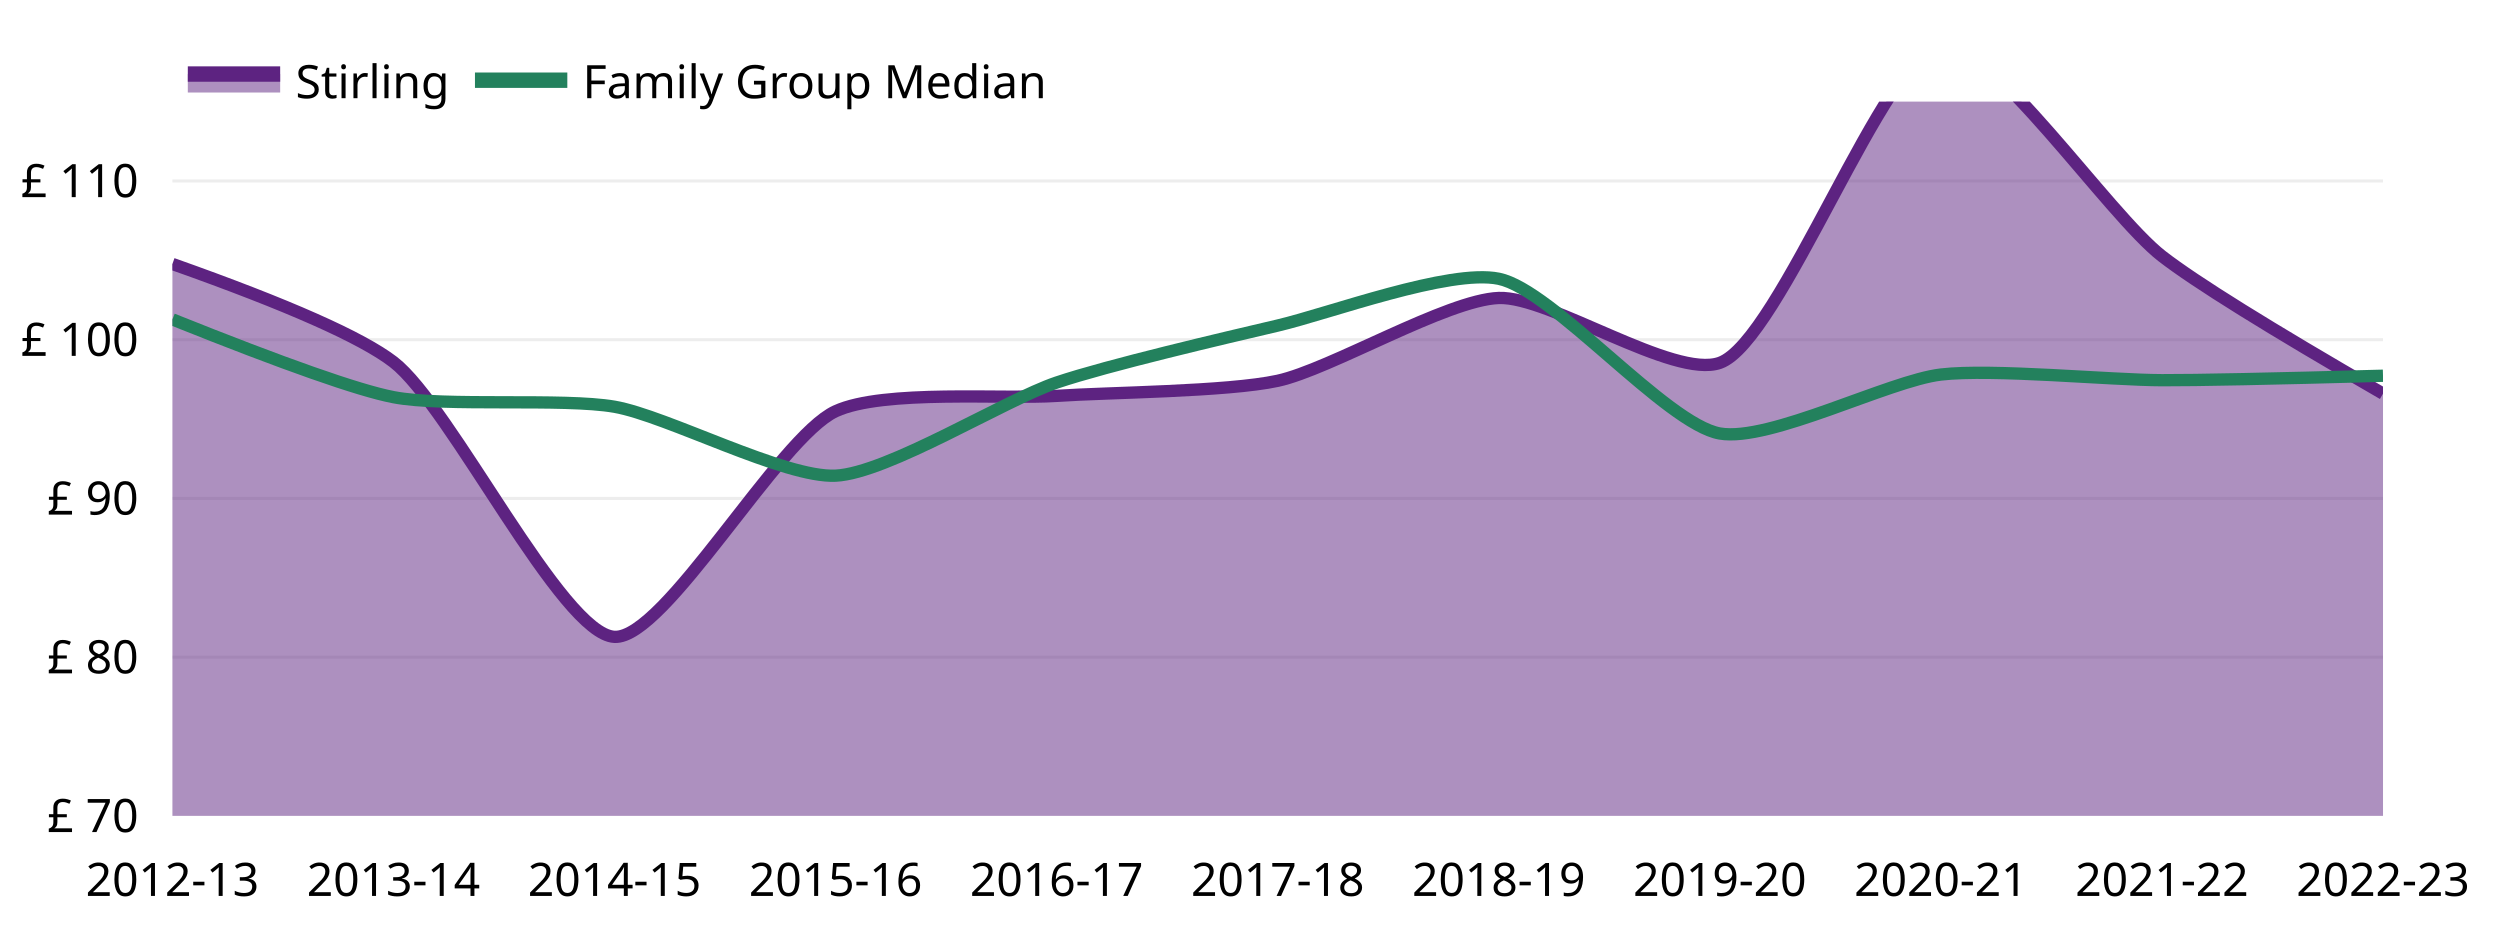
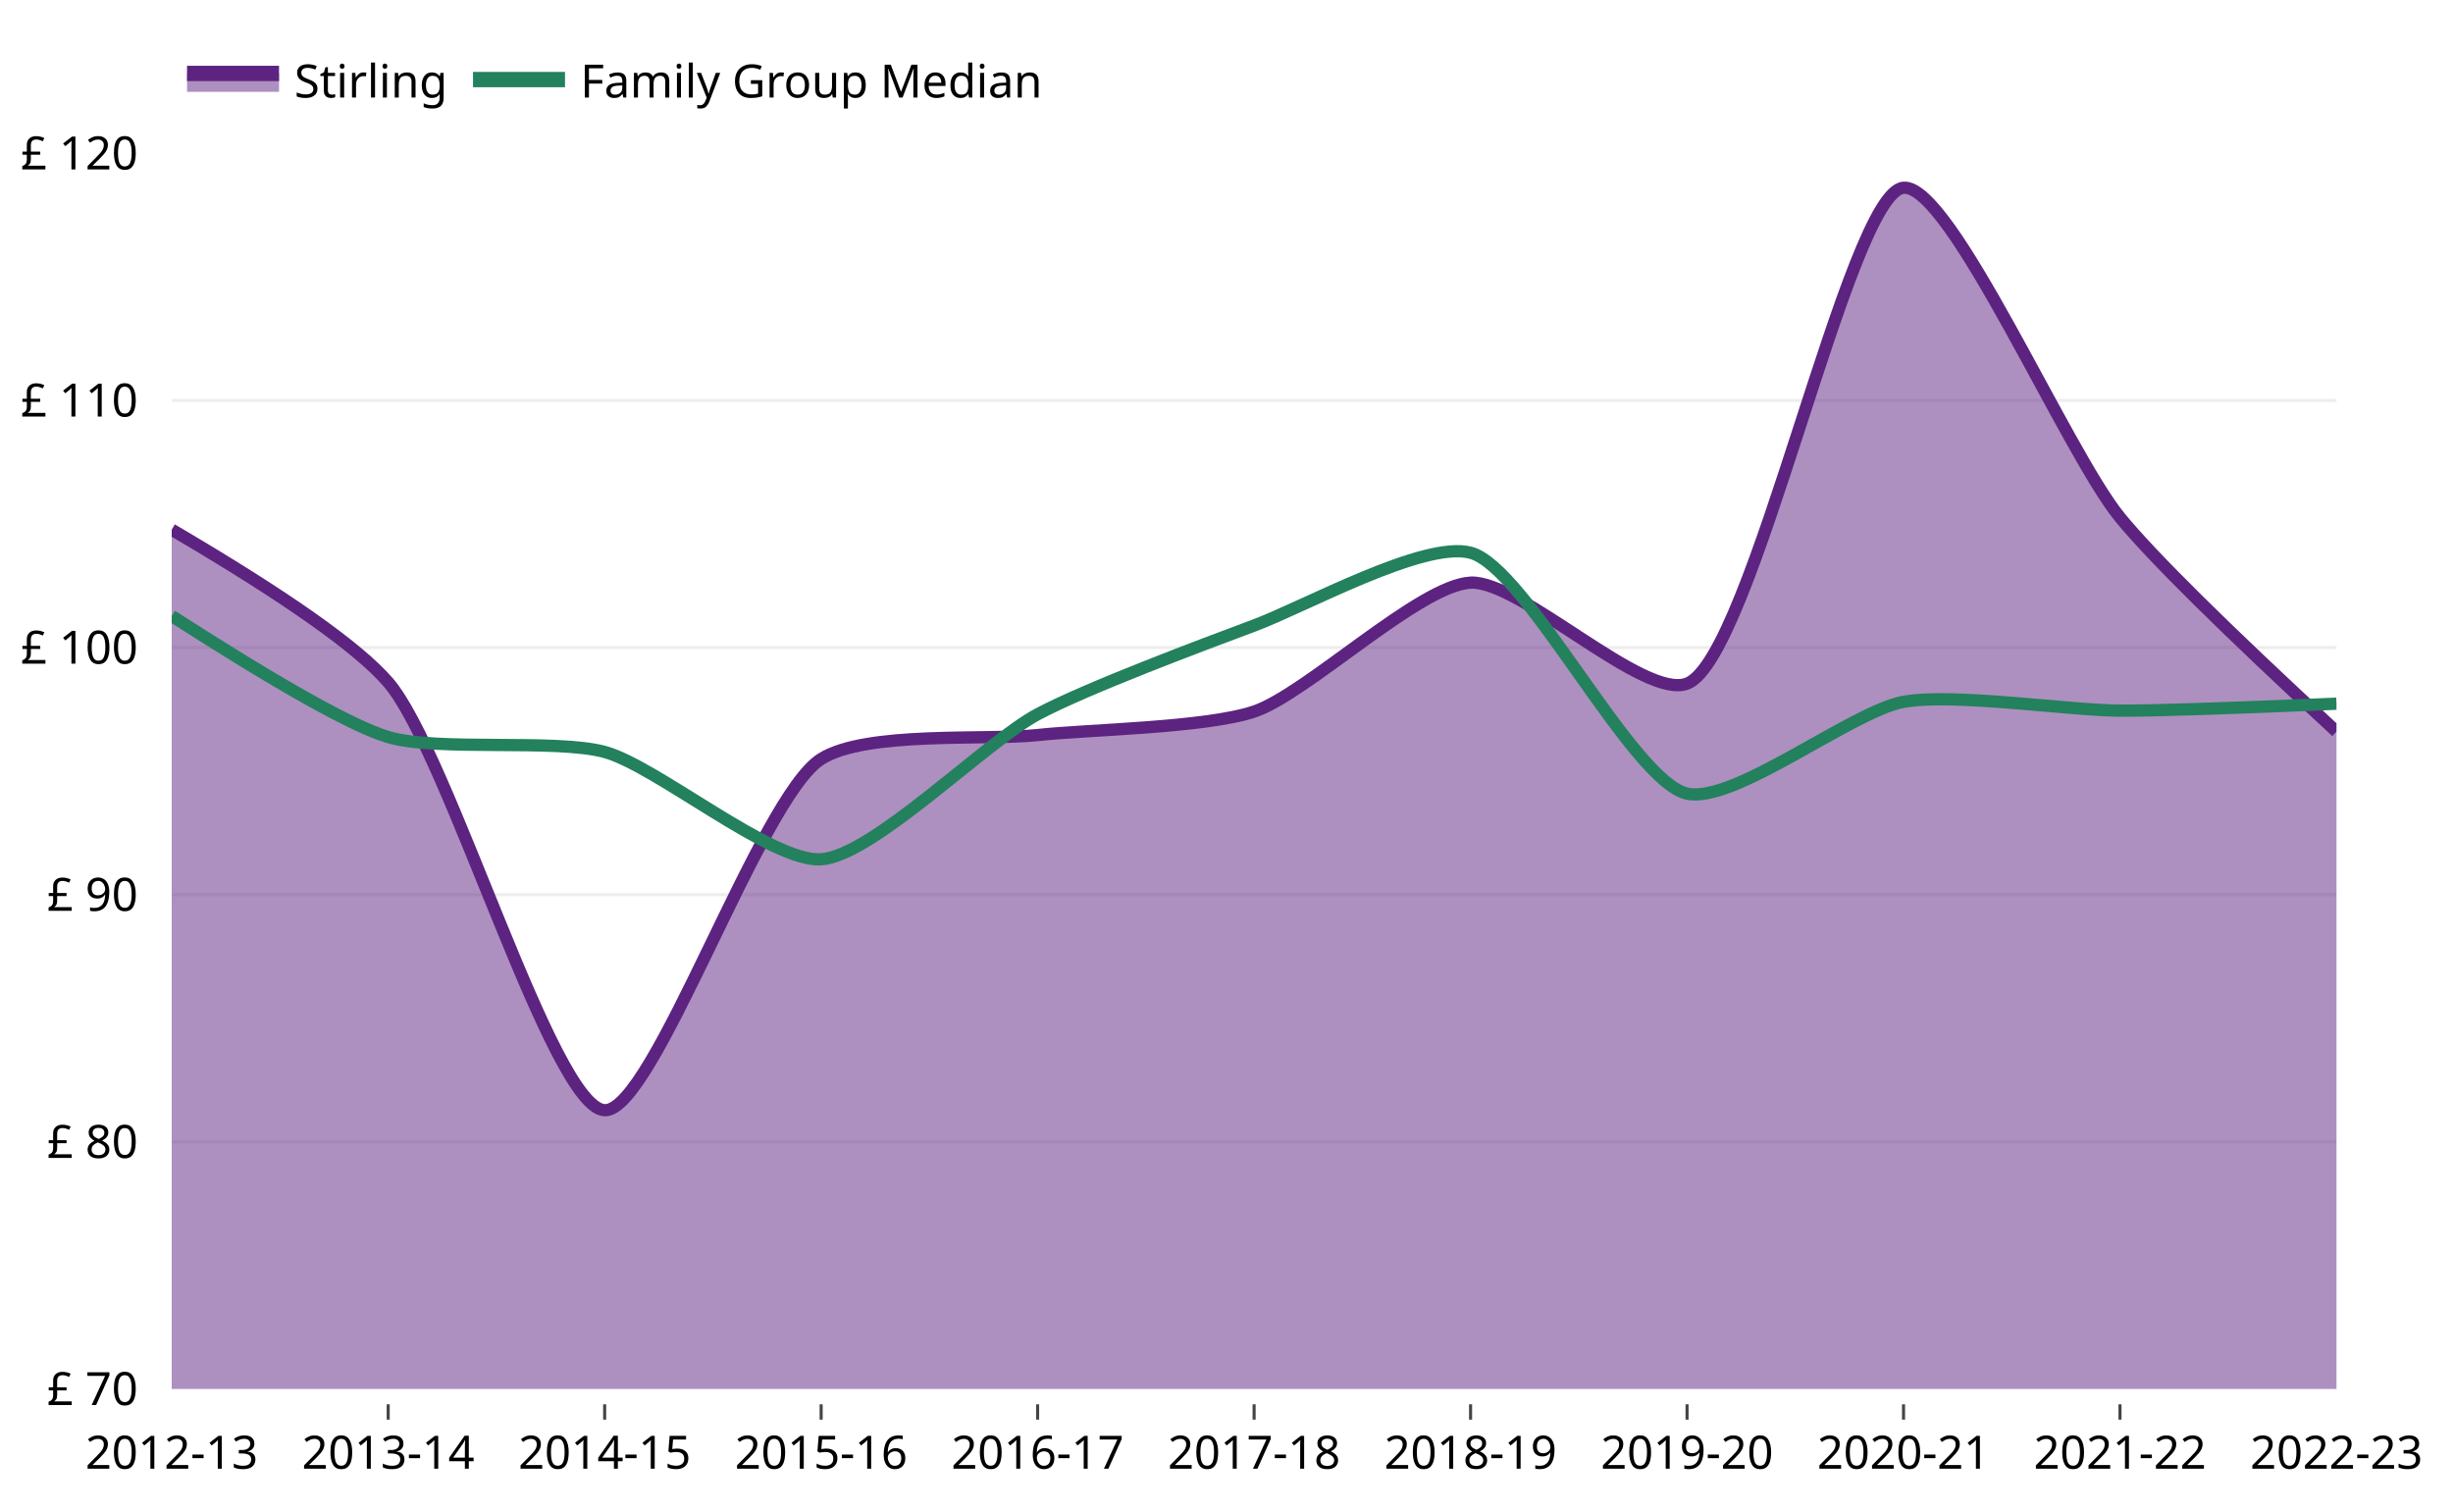
- <svg xmlns="http://www.w3.org/2000/svg" class="main-svg" width="812" height="305" style="" viewBox="0 0 812 305">
-   <rect x="0" y="0" width="812" height="305" style="fill: rgb(255, 255, 255); fill-opacity: 1;" />
-   <defs id="defs-98c68b">
+ <svg xmlns="http://www.w3.org/2000/svg" class="main-svg" width="800" height="493" style="" viewBox="0 0 800 493">
+   <rect x="0" y="0" width="800" height="493" style="fill: rgb(255, 255, 255); fill-opacity: 1;" />
+   <defs id="defs-c3bc7b">
    <g class="clips">
-       <clipPath id="clip98c68bxyplot" class="plotclip">
-         <rect width="718" height="232" />
-       </clipPath>
-       <clipPath class="axesclip" id="clip98c68bx">
-         <rect x="56" y="0" width="718" height="305" />
-       </clipPath>
-       <clipPath class="axesclip" id="clip98c68by">
-         <rect x="0" y="33" width="812" height="232" />
-       </clipPath>
-       <clipPath class="axesclip" id="clip98c68bxy">
-         <rect x="56" y="33" width="718" height="232" />
+       <clipPath id="clipc3bc7bxyplot" class="plotclip">
+         <rect width="706" height="403" />
+       </clipPath>
+       <clipPath class="axesclip" id="clipc3bc7bx">
+         <rect x="56" y="0" width="706" height="493" />
+       </clipPath>
+       <clipPath class="axesclip" id="clipc3bc7by">
+         <rect x="0" y="50" width="800" height="403" />
+       </clipPath>
+       <clipPath class="axesclip" id="clipc3bc7bxy">
+         <rect x="56" y="50" width="706" height="403" />
      </clipPath>
    </g>
    <g class="gradients" />
    <g class="patterns" />
  </defs>
  <g class="bglayer">
-     <rect class="bg" x="46" y="23" width="738" height="252" style="fill: rgb(0, 0, 0); fill-opacity: 0; stroke-width: 0;" />
+     <rect class="bg" x="46" y="40" width="726" height="423" style="fill: rgb(0, 0, 0); fill-opacity: 0; stroke-width: 0;" />
  </g>
  <g class="layer-below">
    <g class="imagelayer" />
    <g class="shapelayer" />
  </g>
  <g class="cartesianlayer">
    <g class="subplot xy">
      <g class="layer-subplot">
        <g class="shapelayer" />
        <g class="imagelayer" />
      </g>
      <g class="minor-gridlayer">
        <g class="x" />
        <g class="y" />
      </g>
      <g class="gridlayer">
        <g class="x">
-           <path class="xgrid crisp" transform="translate(127.8,0)" d="M0,33v232" style="stroke: rgb(255, 255, 255); stroke-opacity: 1; stroke-width: 1px;" />
-           <path class="xgrid crisp" transform="translate(199.6,0)" d="M0,33v232" style="stroke: rgb(255, 255, 255); stroke-opacity: 1; stroke-width: 1px;" />
-           <path class="xgrid crisp" transform="translate(271.4,0)" d="M0,33v232" style="stroke: rgb(255, 255, 255); stroke-opacity: 1; stroke-width: 1px;" />
-           <path class="xgrid crisp" transform="translate(343.2,0)" d="M0,33v232" style="stroke: rgb(255, 255, 255); stroke-opacity: 1; stroke-width: 1px;" />
-           <path class="xgrid crisp" transform="translate(415,0)" d="M0,33v232" style="stroke: rgb(255, 255, 255); stroke-opacity: 1; stroke-width: 1px;" />
-           <path class="xgrid crisp" transform="translate(486.8,0)" d="M0,33v232" style="stroke: rgb(255, 255, 255); stroke-opacity: 1; stroke-width: 1px;" />
-           <path class="xgrid crisp" transform="translate(558.6,0)" d="M0,33v232" style="stroke: rgb(255, 255, 255); stroke-opacity: 1; stroke-width: 1px;" />
-           <path class="xgrid crisp" transform="translate(630.4,0)" d="M0,33v232" style="stroke: rgb(255, 255, 255); stroke-opacity: 1; stroke-width: 1px;" />
-           <path class="xgrid crisp" transform="translate(702.2,0)" d="M0,33v232" style="stroke: rgb(255, 255, 255); stroke-opacity: 1; stroke-width: 1px;" />
+           <path class="xgrid crisp" transform="translate(126.6,0)" d="M0,50v403" style="stroke: rgb(255, 255, 255); stroke-opacity: 1; stroke-width: 1px;" />
+           <path class="xgrid crisp" transform="translate(197.2,0)" d="M0,50v403" style="stroke: rgb(255, 255, 255); stroke-opacity: 1; stroke-width: 1px;" />
+           <path class="xgrid crisp" transform="translate(267.8,0)" d="M0,50v403" style="stroke: rgb(255, 255, 255); stroke-opacity: 1; stroke-width: 1px;" />
+           <path class="xgrid crisp" transform="translate(338.4,0)" d="M0,50v403" style="stroke: rgb(255, 255, 255); stroke-opacity: 1; stroke-width: 1px;" />
+           <path class="xgrid crisp" transform="translate(409,0)" d="M0,50v403" style="stroke: rgb(255, 255, 255); stroke-opacity: 1; stroke-width: 1px;" />
+           <path class="xgrid crisp" transform="translate(479.6,0)" d="M0,50v403" style="stroke: rgb(255, 255, 255); stroke-opacity: 1; stroke-width: 1px;" />
+           <path class="xgrid crisp" transform="translate(550.2,0)" d="M0,50v403" style="stroke: rgb(255, 255, 255); stroke-opacity: 1; stroke-width: 1px;" />
+           <path class="xgrid crisp" transform="translate(620.8,0)" d="M0,50v403" style="stroke: rgb(255, 255, 255); stroke-opacity: 1; stroke-width: 1px;" />
+           <path class="xgrid crisp" transform="translate(691.4,0)" d="M0,50v403" style="stroke: rgb(255, 255, 255); stroke-opacity: 1; stroke-width: 1px;" />
        </g>
        <g class="y">
-           <path class="ygrid crisp" transform="translate(0,213.44)" d="M56,0h718" style="stroke: rgb(237, 237, 237); stroke-opacity: 1; stroke-width: 1px;" />
-           <path class="ygrid crisp" transform="translate(0,161.89)" d="M56,0h718" style="stroke: rgb(237, 237, 237); stroke-opacity: 1; stroke-width: 1px;" />
-           <path class="ygrid crisp" transform="translate(0,110.33)" d="M56,0h718" style="stroke: rgb(237, 237, 237); stroke-opacity: 1; stroke-width: 1px;" />
-           <path class="ygrid crisp" transform="translate(0,58.78)" d="M56,0h718" style="stroke: rgb(237, 237, 237); stroke-opacity: 1; stroke-width: 1px;" />
+           <path class="ygrid crisp" transform="translate(0,372.4)" d="M56,0h706" style="stroke: rgb(237, 237, 237); stroke-opacity: 1; stroke-width: 1px;" />
+           <path class="ygrid crisp" transform="translate(0,291.8)" d="M56,0h706" style="stroke: rgb(237, 237, 237); stroke-opacity: 1; stroke-width: 1px;" />
+           <path class="ygrid crisp" transform="translate(0,211.2)" d="M56,0h706" style="stroke: rgb(237, 237, 237); stroke-opacity: 1; stroke-width: 1px;" />
+           <path class="ygrid crisp" transform="translate(0,130.6)" d="M56,0h706" style="stroke: rgb(237, 237, 237); stroke-opacity: 1; stroke-width: 1px;" />
        </g>
      </g>
      <g class="zerolinelayer" />
      <path class="xlines-below" />
      <path class="ylines-below" />
      <g class="overlines-below" />
      <g class="xaxislayer-below" />
      <g class="yaxislayer-below" />
      <g class="overaxes-below" />
-       <g class="plot" transform="translate(56,33)" clip-path="url(#clip98c68bxyplot)">
+       <g class="plot" transform="translate(56,50)" clip-path="url(#clipc3bc7bxyplot)">
        <g class="scatterlayer mlayer">
-           <g class="trace scatter trace7b2d73" style="stroke-miterlimit: 2;">
+           <g class="trace scatter trace0eaaca" style="stroke-miterlimit: 2;">
            <g class="fills">
              <g>
-                 <path class="js-fill" d="M718,592.89L0,592.89L0,52.73Q56.35,72.69 71.8,84.57C90.46,98.91 126.36,173.01 143.6,173.85C159.92,174.65 196.88,109.12 215.4,100.57C230.91,93.41 270.45,96.73 287.2,95.58C303.95,94.43 342.5,94.25 359,90.68C376.03,86.99 413.94,64.4 430.8,63.78C447.45,63.17 487.52,90.17 502.6,84.85C522.17,77.94 556.53,-16.8 574.4,-18.59C590.28,-20.18 628.71,36.61 646.2,50.19Q662.33,62.71 718,94.86" style="fill: rgb(93, 35, 129); fill-opacity: 0.5; stroke-width: 0;" />
+                 <path class="js-fill" d="M706,967.2L0,967.2L0,122.74Q55.93,155.53 70.6,172.51C90.34,195.36 124.06,311.36 141.2,312.08C157.1,312.75 191.74,210.23 211.8,197.53C226.38,188.3 265.93,191.53 282.4,189.73C298.87,187.93 337.09,187.39 353,182.07C370.12,176.35 406.9,140.86 423.6,140.02C439.86,139.2 479.93,178.34 494.2,172.95C515.67,164.83 546.81,12.76 564.8,11.23C580.16,9.93 617.72,97.15 635.4,118.76Q650.94,137.74 706,188.6" style="fill: rgb(93, 35, 129); fill-opacity: 0.5; stroke-width: 0;" />
              </g>
            </g>
            <g class="errorbars" />
            <g class="lines">
-               <path class="js-line" d="M0,52.73Q56.35,72.69 71.8,84.57C90.46,98.91 126.36,173.01 143.6,173.85C159.92,174.65 196.88,109.12 215.4,100.57C230.91,93.41 270.45,96.73 287.2,95.58C303.95,94.43 342.5,94.25 359,90.68C376.03,86.99 413.94,64.4 430.8,63.78C447.45,63.17 487.52,90.17 502.6,84.85C522.17,77.94 556.53,-16.8 574.4,-18.59C590.28,-20.18 628.71,36.61 646.2,50.19Q662.33,62.71 718,94.86" style="vector-effect: none; fill: none; stroke: rgb(93, 35, 129); stroke-opacity: 1; stroke-width: 4px; opacity: 1;" />
+               <path class="js-line" d="M0,122.74Q55.93,155.53 70.6,172.51C90.34,195.36 124.06,311.36 141.2,312.08C157.1,312.75 191.74,210.23 211.8,197.53C226.38,188.3 265.93,191.53 282.4,189.73C298.87,187.93 337.09,187.39 353,182.07C370.12,176.35 406.9,140.86 423.6,140.02C439.86,139.2 479.93,178.34 494.2,172.95C515.67,164.83 546.81,12.76 564.8,11.23C580.16,9.93 617.72,97.15 635.4,118.76Q650.94,137.74 706,188.6" style="vector-effect: none; fill: none; stroke: rgb(93, 35, 129); stroke-opacity: 1; stroke-width: 4px; opacity: 1;" />
            </g>
            <g class="points" />
            <g class="text" />
          </g>
-           <g class="trace scatter trace0b6c0b" style="stroke-miterlimit: 2; opacity: 1;">
+           <g class="trace scatter trace2d0f34" style="stroke-miterlimit: 2; opacity: 1;">
            <g class="fills" />
            <g class="errorbars" />
            <g class="lines">
-               <path class="js-line" d="M0,70.74Q54.8,92.72 71.8,96C88.32,99.19 127.03,96.22 143.6,99.11C160.55,102.07 198.79,122.3 215.4,121.5C232.3,120.68 270.23,96.98 287.2,91.25C303.75,85.66 342.2,76.68 359,72.74C375.71,68.82 414.73,54.26 430.8,57.54C448.37,61.12 485.1,104.7 502.6,107.8C518.72,110.65 557.5,90.64 574.4,88.65C591.01,86.69 629.45,90.44 646.2,90.49Q662.95,90.54 718,89.04" style="vector-effect: none; fill: none; stroke: rgb(35, 129, 93); stroke-opacity: 1; stroke-width: 4px; opacity: 1;" />
+               <path class="js-line" d="M0,150.89Q53.54,185.3 70.6,190.38C86.56,195.13 125.15,190.89 141.2,195.24C158.14,199.83 195.63,231.3 211.8,230.25C228.6,229.16 265.46,191.98 282.4,182.95C298.45,174.39 336.43,160.19 353,154.01C369.38,147.91 408.33,126.25 423.6,130.26C441.78,135.04 476.18,204.82 494.2,208.83C509.55,212.25 547.98,181.96 564.8,178.9C580.95,175.96 618.93,181.7 635.4,181.77Q651.87,181.84 706,179.5" style="vector-effect: none; fill: none; stroke: rgb(35, 129, 93); stroke-opacity: 1; stroke-width: 4px; opacity: 1;" />
            </g>
            <g class="points" />
            <g class="text" />
          </g>
        </g>
      </g>
      <g class="overplot" />
-       <path class="xlines-above crisp" d="M0,0" style="fill: none;" />
+       <path class="xlines-above crisp" d="" style="fill: none; stroke-width: 1px; stroke: rgb(0, 0, 0); stroke-opacity: 0;" />
      <path class="ylines-above crisp" d="M0,0" style="fill: none;" />
      <g class="overlines-above" />
      <g class="xaxislayer-above">
-         <g class="xtick">
-           <text text-anchor="middle" x="0" y="291" transform="translate(56,0)" style="font-family: 'Segoe UI Semibold'; font-size: 15px; fill: rgb(0, 0, 0); fill-opacity: 1; white-space: pre; opacity: 1;">2012-13</text>
-         </g>
-         <g class="xtick">
-           <text text-anchor="middle" x="0" y="291" transform="translate(127.8,0)" style="font-family: 'Segoe UI Semibold'; font-size: 15px; fill: rgb(0, 0, 0); fill-opacity: 1; white-space: pre; opacity: 1;">2013-14</text>
-         </g>
-         <g class="xtick">
-           <text text-anchor="middle" x="0" y="291" transform="translate(199.6,0)" style="font-family: 'Segoe UI Semibold'; font-size: 15px; fill: rgb(0, 0, 0); fill-opacity: 1; white-space: pre; opacity: 1;">2014-15</text>
-         </g>
-         <g class="xtick">
-           <text text-anchor="middle" x="0" y="291" transform="translate(271.4,0)" style="font-family: 'Segoe UI Semibold'; font-size: 15px; fill: rgb(0, 0, 0); fill-opacity: 1; white-space: pre; opacity: 1;">2015-16</text>
-         </g>
-         <g class="xtick">
-           <text text-anchor="middle" x="0" y="291" transform="translate(343.2,0)" style="font-family: 'Segoe UI Semibold'; font-size: 15px; fill: rgb(0, 0, 0); fill-opacity: 1; white-space: pre; opacity: 1;">2016-17</text>
-         </g>
-         <g class="xtick">
-           <text text-anchor="middle" x="0" y="291" transform="translate(415,0)" style="font-family: 'Segoe UI Semibold'; font-size: 15px; fill: rgb(0, 0, 0); fill-opacity: 1; white-space: pre; opacity: 1;">2017-18</text>
-         </g>
-         <g class="xtick">
-           <text text-anchor="middle" x="0" y="291" transform="translate(486.8,0)" style="font-family: 'Segoe UI Semibold'; font-size: 15px; fill: rgb(0, 0, 0); fill-opacity: 1; white-space: pre; opacity: 1;">2018-19</text>
-         </g>
-         <g class="xtick">
-           <text text-anchor="middle" x="0" y="291" transform="translate(558.6,0)" style="font-family: 'Segoe UI Semibold'; font-size: 15px; fill: rgb(0, 0, 0); fill-opacity: 1; white-space: pre; opacity: 1;">2019-20</text>
-         </g>
-         <g class="xtick">
-           <text text-anchor="middle" x="0" y="291" transform="translate(630.4,0)" style="font-family: 'Segoe UI Semibold'; font-size: 15px; fill: rgb(0, 0, 0); fill-opacity: 1; white-space: pre; opacity: 1;">2020-21</text>
-         </g>
-         <g class="xtick">
-           <text text-anchor="middle" x="0" y="291" transform="translate(702.2,0)" style="font-family: 'Segoe UI Semibold'; font-size: 15px; fill: rgb(0, 0, 0); fill-opacity: 1; white-space: pre; opacity: 1;">2021-22</text>
-         </g>
-         <g class="xtick">
-           <text text-anchor="middle" x="0" y="291" transform="translate(774,0)" style="font-family: 'Segoe UI Semibold'; font-size: 15px; fill: rgb(0, 0, 0); fill-opacity: 1; white-space: pre; opacity: 1;">2022-23</text>
+         <path class="xtick ticks crisp" d="M0,463v-5" transform="translate(126.6,0)" style="stroke: rgb(68, 68, 68); stroke-opacity: 1; stroke-width: 1px;" />
+         <path class="xtick ticks crisp" d="M0,463v-5" transform="translate(197.2,0)" style="stroke: rgb(68, 68, 68); stroke-opacity: 1; stroke-width: 1px;" />
+         <path class="xtick ticks crisp" d="M0,463v-5" transform="translate(267.8,0)" style="stroke: rgb(68, 68, 68); stroke-opacity: 1; stroke-width: 1px;" />
+         <path class="xtick ticks crisp" d="M0,463v-5" transform="translate(338.4,0)" style="stroke: rgb(68, 68, 68); stroke-opacity: 1; stroke-width: 1px;" />
+         <path class="xtick ticks crisp" d="M0,463v-5" transform="translate(409,0)" style="stroke: rgb(68, 68, 68); stroke-opacity: 1; stroke-width: 1px;" />
+         <path class="xtick ticks crisp" d="M0,463v-5" transform="translate(479.6,0)" style="stroke: rgb(68, 68, 68); stroke-opacity: 1; stroke-width: 1px;" />
+         <path class="xtick ticks crisp" d="M0,463v-5" transform="translate(550.2,0)" style="stroke: rgb(68, 68, 68); stroke-opacity: 1; stroke-width: 1px;" />
+         <path class="xtick ticks crisp" d="M0,463v-5" transform="translate(620.8,0)" style="stroke: rgb(68, 68, 68); stroke-opacity: 1; stroke-width: 1px;" />
+         <path class="xtick ticks crisp" d="M0,463v-5" transform="translate(691.4,0)" style="stroke: rgb(68, 68, 68); stroke-opacity: 1; stroke-width: 1px;" />
+         <g class="xtick">
+           <text text-anchor="middle" x="0" y="479" transform="translate(56,0)" style="font-family: 'Segoe UI Semibold'; font-size: 15px; fill: rgb(0, 0, 0); fill-opacity: 1; white-space: pre; opacity: 1;">2012-13</text>
+         </g>
+         <g class="xtick">
+           <text text-anchor="middle" x="0" y="479" transform="translate(126.6,0)" style="font-family: 'Segoe UI Semibold'; font-size: 15px; fill: rgb(0, 0, 0); fill-opacity: 1; white-space: pre; opacity: 1;">2013-14</text>
+         </g>
+         <g class="xtick">
+           <text text-anchor="middle" x="0" y="479" transform="translate(197.2,0)" style="font-family: 'Segoe UI Semibold'; font-size: 15px; fill: rgb(0, 0, 0); fill-opacity: 1; white-space: pre; opacity: 1;">2014-15</text>
+         </g>
+         <g class="xtick">
+           <text text-anchor="middle" x="0" y="479" transform="translate(267.8,0)" style="font-family: 'Segoe UI Semibold'; font-size: 15px; fill: rgb(0, 0, 0); fill-opacity: 1; white-space: pre; opacity: 1;">2015-16</text>
+         </g>
+         <g class="xtick">
+           <text text-anchor="middle" x="0" y="479" transform="translate(338.4,0)" style="font-family: 'Segoe UI Semibold'; font-size: 15px; fill: rgb(0, 0, 0); fill-opacity: 1; white-space: pre; opacity: 1;">2016-17</text>
+         </g>
+         <g class="xtick">
+           <text text-anchor="middle" x="0" y="479" transform="translate(409,0)" style="font-family: 'Segoe UI Semibold'; font-size: 15px; fill: rgb(0, 0, 0); fill-opacity: 1; white-space: pre; opacity: 1;">2017-18</text>
+         </g>
+         <g class="xtick">
+           <text text-anchor="middle" x="0" y="479" transform="translate(479.6,0)" style="font-family: 'Segoe UI Semibold'; font-size: 15px; fill: rgb(0, 0, 0); fill-opacity: 1; white-space: pre; opacity: 1;">2018-19</text>
+         </g>
+         <g class="xtick">
+           <text text-anchor="middle" x="0" y="479" transform="translate(550.2,0)" style="font-family: 'Segoe UI Semibold'; font-size: 15px; fill: rgb(0, 0, 0); fill-opacity: 1; white-space: pre; opacity: 1;">2019-20</text>
+         </g>
+         <g class="xtick">
+           <text text-anchor="middle" x="0" y="479" transform="translate(620.8,0)" style="font-family: 'Segoe UI Semibold'; font-size: 15px; fill: rgb(0, 0, 0); fill-opacity: 1; white-space: pre; opacity: 1;">2020-21</text>
+         </g>
+         <g class="xtick">
+           <text text-anchor="middle" x="0" y="479" transform="translate(691.4,0)" style="font-family: 'Segoe UI Semibold'; font-size: 15px; fill: rgb(0, 0, 0); fill-opacity: 1; white-space: pre; opacity: 1;">2021-22</text>
+         </g>
+         <g class="xtick">
+           <text text-anchor="middle" x="0" y="479" transform="translate(762,0)" style="font-family: 'Segoe UI Semibold'; font-size: 15px; fill: rgb(0, 0, 0); fill-opacity: 1; white-space: pre; opacity: 1;">2022-23</text>
        </g>
      </g>
      <g class="yaxislayer-above">
        <g class="ytick">
-           <text text-anchor="end" x="45" y="5.25" transform="translate(0,265)" style="font-family: 'Segoe UI Semibold'; font-size: 15px; fill: rgb(0, 0, 0); fill-opacity: 1; white-space: pre; opacity: 1;">£ 70</text>
-         </g>
-         <g class="ytick">
-           <text text-anchor="end" x="45" y="5.25" style="font-family: 'Segoe UI Semibold'; font-size: 15px; fill: rgb(0, 0, 0); fill-opacity: 1; white-space: pre; opacity: 1;" transform="translate(0,213.44)">£ 80</text>
-         </g>
-         <g class="ytick">
-           <text text-anchor="end" x="45" y="5.25" style="font-family: 'Segoe UI Semibold'; font-size: 15px; fill: rgb(0, 0, 0); fill-opacity: 1; white-space: pre; opacity: 1;" transform="translate(0,161.89)">£ 90</text>
-         </g>
-         <g class="ytick">
-           <text text-anchor="end" x="45" y="5.25" style="font-family: 'Segoe UI Semibold'; font-size: 15px; fill: rgb(0, 0, 0); fill-opacity: 1; white-space: pre; opacity: 1;" transform="translate(0,110.33)">£ 100</text>
-         </g>
-         <g class="ytick">
-           <text text-anchor="end" x="45" y="5.25" style="font-family: 'Segoe UI Semibold'; font-size: 15px; fill: rgb(0, 0, 0); fill-opacity: 1; white-space: pre; opacity: 1;" transform="translate(0,58.78)">£ 110</text>
+           <text text-anchor="end" x="45" y="5.25" transform="translate(0,453)" style="font-family: 'Segoe UI Semibold'; font-size: 15px; fill: rgb(0, 0, 0); fill-opacity: 1; white-space: pre; opacity: 1;">£ 70</text>
+         </g>
+         <g class="ytick">
+           <text text-anchor="end" x="45" y="5.25" style="font-family: 'Segoe UI Semibold'; font-size: 15px; fill: rgb(0, 0, 0); fill-opacity: 1; white-space: pre; opacity: 1;" transform="translate(0,372.4)">£ 80</text>
+         </g>
+         <g class="ytick">
+           <text text-anchor="end" x="45" y="5.25" style="font-family: 'Segoe UI Semibold'; font-size: 15px; fill: rgb(0, 0, 0); fill-opacity: 1; white-space: pre; opacity: 1;" transform="translate(0,291.8)">£ 90</text>
+         </g>
+         <g class="ytick">
+           <text text-anchor="end" x="45" y="5.25" style="font-family: 'Segoe UI Semibold'; font-size: 15px; fill: rgb(0, 0, 0); fill-opacity: 1; white-space: pre; opacity: 1;" transform="translate(0,211.2)">£ 100</text>
+         </g>
+         <g class="ytick">
+           <text text-anchor="end" x="45" y="5.25" style="font-family: 'Segoe UI Semibold'; font-size: 15px; fill: rgb(0, 0, 0); fill-opacity: 1; white-space: pre; opacity: 1;" transform="translate(0,130.6)">£ 110</text>
+         </g>
+         <g class="ytick">
+           <text text-anchor="end" x="45" y="5.25" style="font-family: 'Segoe UI Semibold'; font-size: 15px; fill: rgb(0, 0, 0); fill-opacity: 1; white-space: pre; opacity: 1;" transform="translate(0,50)">£ 120</text>
        </g>
      </g>
      <g class="overaxes-above" />
    </g>
  </g>
  <g class="polarlayer" />
  <g class="smithlayer" />
  <g class="ternarylayer" />
  <g class="geolayer" />
  <g class="funnelarealayer" />
  <g class="pielayer" />
  <g class="iciclelayer" />
  <g class="treemaplayer" />
  <g class="sunburstlayer" />
  <g class="glimages" />
-   <defs id="topdefs-98c68b">
+   <defs id="topdefs-c3bc7b">
    <g class="clips" />
-     <clipPath id="legend98c68b">
+     <clipPath id="legendc3bc7b">
      <rect width="285" height="33" x="0" y="0" />
    </clipPath>
  </defs>
  <g class="layer-above">
    <g class="imagelayer" />
    <g class="shapelayer" />
  </g>
  <g class="infolayer">
-     <g class="legend" pointer-events="all" transform="translate(56,9.8)">
+     <g class="legend" pointer-events="all" transform="translate(56,9.7)">
      <rect class="bg" shape-rendering="crispEdges" width="285" height="33" x="0" y="0" style="stroke: rgb(68, 68, 68); stroke-opacity: 1; fill: rgb(0, 0, 0); fill-opacity: 0; stroke-width: 0px;" />
-       <g class="scrollbox" transform="" clip-path="url(#legend98c68b)">
+       <g class="scrollbox" transform="" clip-path="url(#legendc3bc7b)">
        <g class="groups">
          <g class="traces" transform="translate(0,16.25)" style="opacity: 1;">
            <text class="legendtext" text-anchor="start" x="40" y="5.85" style="font-family: 'Segoe UI Semibold'; font-size: 15px; fill: rgb(0, 0, 0); fill-opacity: 1; white-space: pre;">Stirling</text>
            <g class="layers">
              <g class="legendfill">
                <path class="js-fill" d="M5,-2h30v6h-30z" style="stroke-width: 0; fill: rgb(93, 35, 129); fill-opacity: 0.5;" />
              </g>
              <g class="legendlines">
                <path class="js-line" d="M5,-2h30" style="fill: none; stroke: rgb(93, 35, 129); stroke-opacity: 1; stroke-width: 5px;" />
              </g>
              <g class="legendsymbols">
                <g class="legendpoints" />
              </g>
            </g>
            <rect class="legendtoggle" x="0" y="-11.25" width="90.766" height="22.5" style="fill: rgb(0, 0, 0); fill-opacity: 0;" />
          </g>
          <g class="traces" transform="translate(93.26562,16.25)" style="opacity: 1;">
            <text class="legendtext" text-anchor="start" x="40" y="5.85" style="font-family: 'Segoe UI Semibold'; font-size: 15px; fill: rgb(0, 0, 0); fill-opacity: 1; white-space: pre;">Family Group Median</text>
            <g class="layers" style="opacity: 1;">
              <g class="legendfill" />
              <g class="legendlines">
                <path class="js-line" d="M5,0h30" style="fill: none; stroke: rgb(35, 129, 93); stroke-opacity: 1; stroke-width: 5px;" />
              </g>
              <g class="legendsymbols">
                <g class="legendpoints" />
              </g>
            </g>
            <rect class="legendtoggle" x="0" y="-11.25" width="188.609" height="22.5" style="fill: rgb(0, 0, 0); fill-opacity: 0;" />
          </g>
        </g>
      </g>
      <rect class="scrollbar" rx="20" ry="3" width="0" height="0" x="0" y="0" style="fill: rgb(128, 139, 164); fill-opacity: 1;" />
    </g>
    <g class="g-gtitle" />
    <g class="g-xtitle" />
    <g class="g-ytitle" />
  </g>
</svg>
